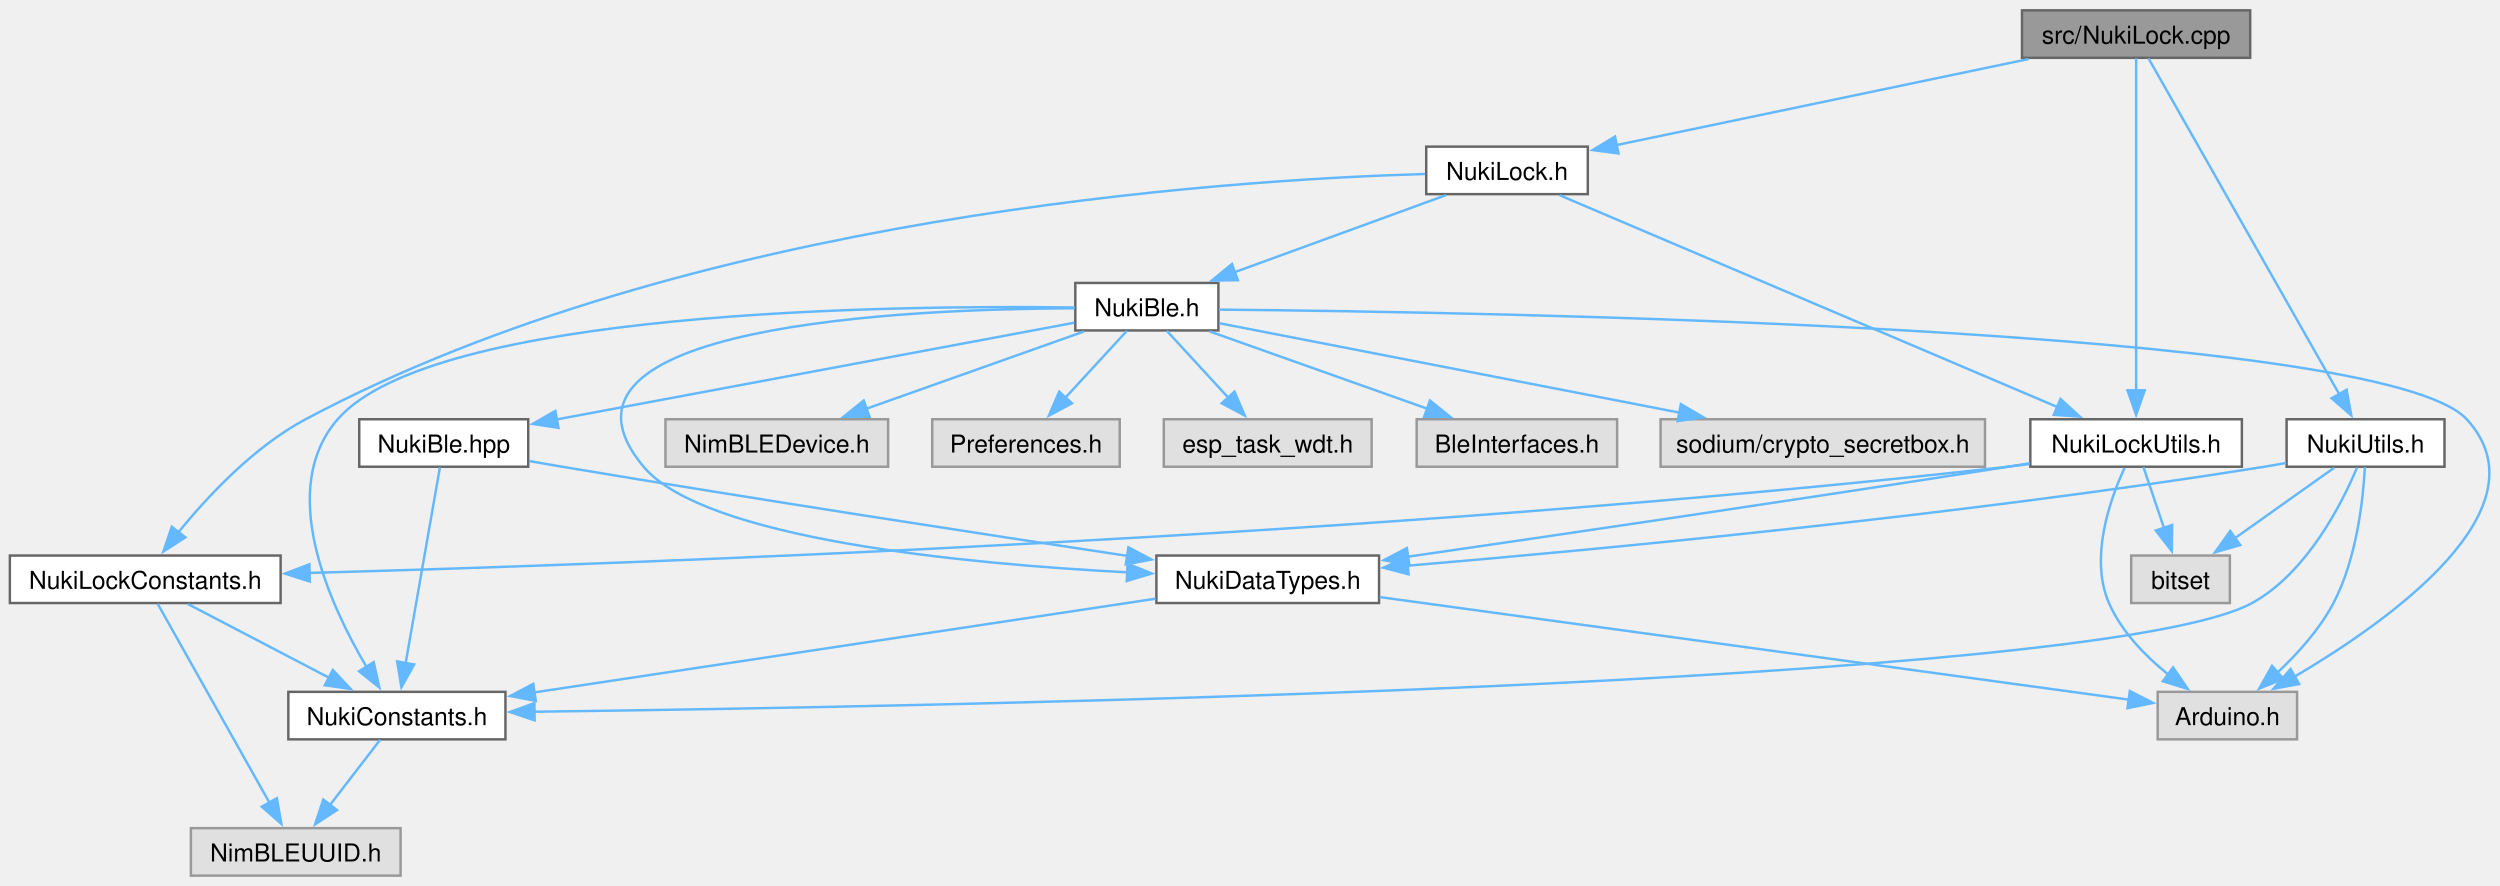
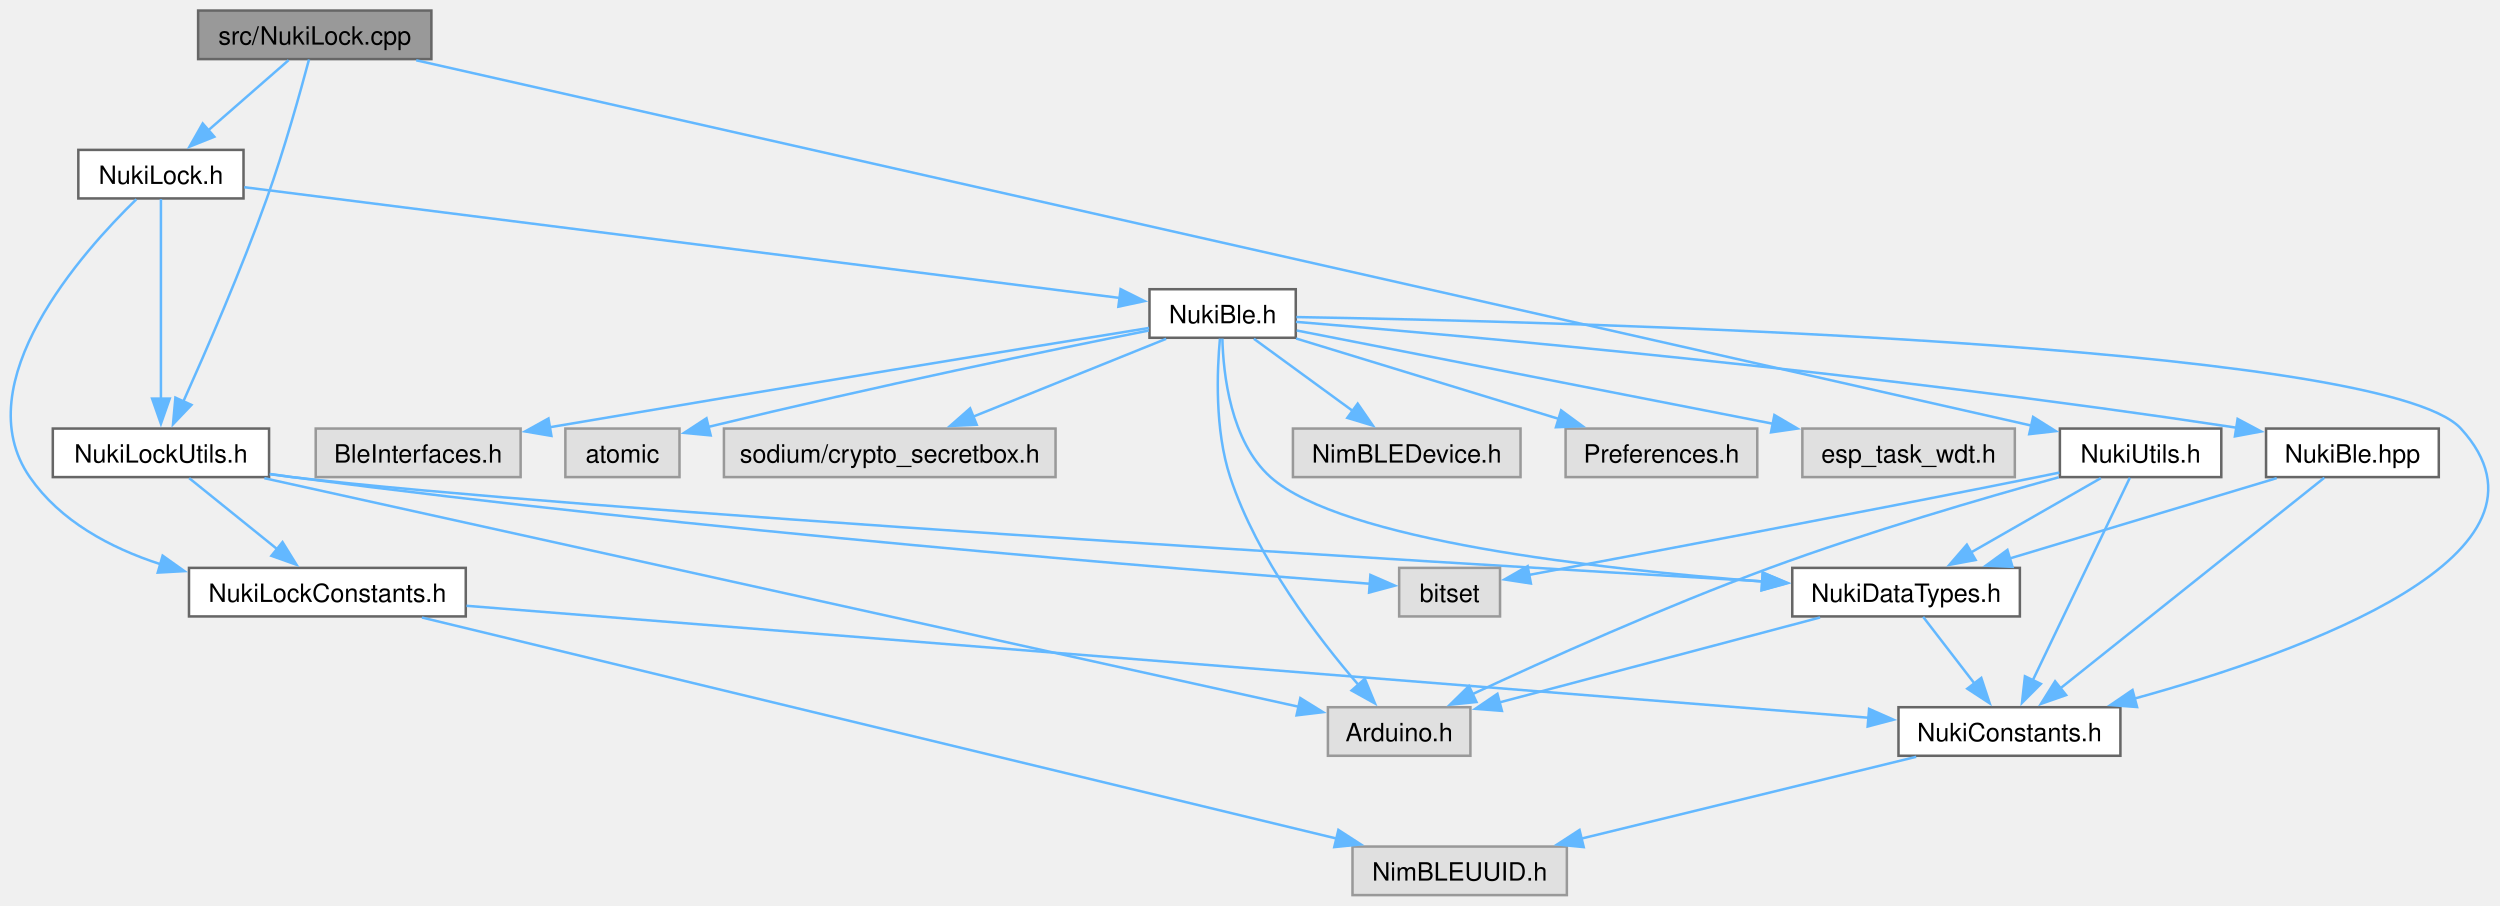
- <svg xmlns="http://www.w3.org/2000/svg" xmlns:xlink="http://www.w3.org/1999/xlink" width="1013pt" height="359pt" viewBox="0.00 0.00 1013.38 358.75">
+ <svg xmlns="http://www.w3.org/2000/svg" xmlns:xlink="http://www.w3.org/1999/xlink" width="991pt" height="359pt" viewBox="0.00 0.00 991.33 358.75">
  <g id="graph0" class="graph" transform="scale(1 1) rotate(0) translate(4 354.75)">
    <g id="Node000001" class="node">
      <g id="a_Node000001">
        <a xlink:title=" ">
-           <polygon fill="#999999" stroke="#666666" points="908.12,-350.75 815.62,-350.75 815.62,-331.5 908.12,-331.5 908.12,-350.75" />
-           <text text-anchor="middle" x="861.88" y="-337.25" font-family="Helvetica,sans-Serif" font-size="10.00">src/NukiLock.cpp</text>
+           <polygon fill="#999999" stroke="#666666" points="167.06,-350.75 74.56,-350.75 74.56,-331.5 167.06,-331.5 167.06,-350.75" />
+           <text text-anchor="middle" x="120.81" y="-337.25" font-family="Helvetica,sans-Serif" font-size="10.00">src/NukiLock.cpp</text>
        </a>
      </g>
    </g>
    <g id="Node000002" class="node">
      <g id="a_Node000002">
        <a xlink:href="_nuki_lock_utils_8h.html" target="_top" xlink:title=" ">
-           <polygon fill="white" stroke="#666666" points="904.75,-185 819,-185 819,-165.75 904.75,-165.75 904.75,-185" />
-           <text text-anchor="middle" x="861.88" y="-171.5" font-family="Helvetica,sans-Serif" font-size="10.00">NukiLockUtils.h</text>
+           <polygon fill="white" stroke="#666666" points="102.69,-185 16.94,-185 16.94,-165.75 102.69,-165.75 102.69,-185" />
+           <text text-anchor="middle" x="59.81" y="-171.5" font-family="Helvetica,sans-Serif" font-size="10.00">NukiLockUtils.h</text>
        </a>
      </g>
    </g>
    <g id="edge1_Node000001_Node000002" class="edge">
      <g id="a_edge1_Node000001_Node000002">
        <a xlink:title=" ">
-           <path fill="none" stroke="#63b8ff" d="M861.88,-331.32C861.88,-306 861.88,-232.5 861.88,-196.59" />
-           <polygon fill="#63b8ff" stroke="#63b8ff" points="865.38,-196.74 861.88,-186.74 858.38,-196.74 865.38,-196.74" />
+           <path fill="none" stroke="#63b8ff" d="M118.53,-331.35C115.23,-318.95 108.75,-295.64 101.81,-276.25 91.64,-247.81 77.7,-215.75 68.73,-195.8" />
+           <polygon fill="#63b8ff" stroke="#63b8ff" points="71.92,-194.37 64.6,-186.71 65.55,-197.26 71.92,-194.37" />
        </a>
      </g>
    </g>
    <g id="Node000009" class="node">
      <g id="a_Node000009">
        <a xlink:href="_nuki_lock_8h.html" target="_top" xlink:title=" ">
-           <polygon fill="white" stroke="#666666" points="639.62,-295.5 574.12,-295.5 574.12,-276.25 639.62,-276.25 639.62,-295.5" />
-           <text text-anchor="middle" x="606.88" y="-282" font-family="Helvetica,sans-Serif" font-size="10.00">NukiLock.h</text>
+           <polygon fill="white" stroke="#666666" points="92.56,-295.5 27.06,-295.5 27.06,-276.25 92.56,-276.25 92.56,-295.5" />
+           <text text-anchor="middle" x="59.81" y="-282" font-family="Helvetica,sans-Serif" font-size="10.00">NukiLock.h</text>
        </a>
      </g>
    </g>
    <g id="edge11_Node000001_Node000009" class="edge">
      <g id="a_edge11_Node000001_Node000009">
        <a xlink:title=" ">
-           <path fill="none" stroke="#63b8ff" d="M818.33,-331.03C771.68,-321.29 698.03,-305.91 651.11,-296.11" />
-           <polygon fill="#63b8ff" stroke="#63b8ff" points="652.07,-292.74 641.57,-294.12 650.64,-299.59 652.07,-292.74" />
-         </a>
-       </g>
-     </g>
-     <g id="Node000017" class="node">
-       <g id="a_Node000017">
+           <path fill="none" stroke="#63b8ff" d="M110.46,-331.09C101.74,-323.47 89.02,-312.37 78.52,-303.2" />
+           <polygon fill="#63b8ff" stroke="#63b8ff" points="80.98,-300.71 71.15,-296.77 76.38,-305.98 80.98,-300.71" />
+         </a>
+       </g>
+     </g>
+     <g id="Node000018" class="node">
+       <g id="a_Node000018">
        <a xlink:href="_nuki_utils_8h.html" target="_top" xlink:title=" ">
-           <polygon fill="white" stroke="#666666" points="986.88,-185 922.88,-185 922.88,-165.75 986.88,-165.75 986.88,-185" />
-           <text text-anchor="middle" x="954.88" y="-171.5" font-family="Helvetica,sans-Serif" font-size="10.00">NukiUtils.h</text>
-         </a>
-       </g>
-     </g>
-     <g id="edge26_Node000001_Node000017" class="edge">
-       <g id="a_edge26_Node000001_Node000017">
-         <a xlink:title=" ">
-           <path fill="none" stroke="#63b8ff" d="M866.88,-331.32C881.45,-305.67 924.1,-230.55 944.19,-195.19" />
-           <polygon fill="#63b8ff" stroke="#63b8ff" points="947.21,-196.96 949.1,-186.54 941.12,-193.51 947.21,-196.96" />
+           <polygon fill="white" stroke="#666666" points="876.81,-185 812.81,-185 812.81,-165.75 876.81,-165.75 876.81,-185" />
+           <text text-anchor="middle" x="844.81" y="-171.5" font-family="Helvetica,sans-Serif" font-size="10.00">NukiUtils.h</text>
+         </a>
+       </g>
+     </g>
+     <g id="edge27_Node000001_Node000018" class="edge">
+       <g id="a_edge27_Node000001_Node000018">
+         <a xlink:title=" ">
+           <path fill="none" stroke="#63b8ff" d="M161.03,-331.03C286.78,-302.59 671.86,-215.49 801.61,-186.15" />
+           <polygon fill="#63b8ff" stroke="#63b8ff" points="802.19,-189.6 811.17,-183.98 800.65,-182.78 802.19,-189.6" />
        </a>
      </g>
    </g>
    <g id="Node000003" class="node">
      <g id="a_Node000003">
        <a xlink:title=" ">
-           <polygon fill="#e0e0e0" stroke="#999999" points="927.12,-74.5 870.62,-74.5 870.62,-55.25 927.12,-55.25 927.12,-74.5" />
-           <text text-anchor="middle" x="898.88" y="-61" font-family="Helvetica,sans-Serif" font-size="10.00">Arduino.h</text>
+           <polygon fill="#e0e0e0" stroke="#999999" points="579.06,-74.5 522.56,-74.5 522.56,-55.25 579.06,-55.25 579.06,-74.5" />
+           <text text-anchor="middle" x="550.81" y="-61" font-family="Helvetica,sans-Serif" font-size="10.00">Arduino.h</text>
        </a>
      </g>
    </g>
    <g id="edge2_Node000002_Node000003" class="edge">
      <g id="a_edge2_Node000002_Node000003">
        <a xlink:title=" ">
-           <path fill="none" stroke="#63b8ff" d="M857.21,-165.31C851.32,-152.57 842.87,-128.86 850.88,-110.5 855.92,-98.92 865.61,-88.99 874.98,-81.46" />
-           <polygon fill="#63b8ff" stroke="#63b8ff" points="876.87,-84.42 882.83,-75.66 872.71,-78.79 876.87,-84.42" />
+           <path fill="none" stroke="#63b8ff" d="M100.83,-165.31C193.77,-144.77 419.44,-94.9 511.11,-74.65" />
+           <polygon fill="#63b8ff" stroke="#63b8ff" points="511.63,-78.12 520.64,-72.54 510.12,-71.28 511.63,-78.12" />
        </a>
      </g>
    </g>
    <g id="Node000004" class="node">
      <g id="a_Node000004">
        <a xlink:href="_nuki_data_types_8h.html" target="_top" xlink:title=" ">
-           <polygon fill="white" stroke="#666666" points="555,-129.75 464.75,-129.75 464.75,-110.5 555,-110.5 555,-129.75" />
-           <text text-anchor="middle" x="509.88" y="-116.25" font-family="Helvetica,sans-Serif" font-size="10.00">NukiDataTypes.h</text>
+           <polygon fill="white" stroke="#666666" points="796.94,-129.75 706.69,-129.75 706.69,-110.5 796.94,-110.5 796.94,-129.75" />
+           <text text-anchor="middle" x="751.81" y="-116.25" font-family="Helvetica,sans-Serif" font-size="10.00">NukiDataTypes.h</text>
        </a>
      </g>
    </g>
    <g id="edge3_Node000002_Node000004" class="edge">
      <g id="a_edge3_Node000002_Node000004">
        <a xlink:title=" ">
-           <path fill="none" stroke="#63b8ff" d="M818.75,-167.17C815.75,-166.68 812.77,-166.21 809.88,-165.75 725.21,-152.43 626.94,-138.01 566.58,-129.27" />
-           <polygon fill="#63b8ff" stroke="#63b8ff" points="567.29,-125.84 556.9,-127.87 566.29,-132.77 567.29,-125.84" />
+           <path fill="none" stroke="#63b8ff" d="M103.18,-166.87C106.1,-166.46 108.99,-166.08 111.81,-165.75 224,-152.56 560.2,-132.26 694.99,-124.39" />
+           <polygon fill="#63b8ff" stroke="#63b8ff" points="694.96,-127.9 704.74,-123.83 694.56,-120.91 694.96,-127.9" />
        </a>
      </g>
    </g>
    <g id="Node000007" class="node">
      <g id="a_Node000007">
        <a xlink:href="_nuki_lock_constants_8h.html" target="_top" xlink:title=" ">
-           <polygon fill="white" stroke="#666666" points="109.75,-129.75 0,-129.75 0,-110.5 109.75,-110.5 109.75,-129.75" />
-           <text text-anchor="middle" x="54.88" y="-116.25" font-family="Helvetica,sans-Serif" font-size="10.00">NukiLockConstants.h</text>
+           <polygon fill="white" stroke="#666666" points="180.69,-129.75 70.94,-129.75 70.94,-110.5 180.69,-110.5 180.69,-129.75" />
+           <text text-anchor="middle" x="125.81" y="-116.25" font-family="Helvetica,sans-Serif" font-size="10.00">NukiLockConstants.h</text>
        </a>
      </g>
    </g>
    <g id="edge7_Node000002_Node000007" class="edge">
      <g id="a_edge7_Node000002_Node000007">
        <a xlink:title=" ">
-           <path fill="none" stroke="#63b8ff" d="M818.51,-166.83C815.59,-166.43 812.69,-166.07 809.88,-165.75 556.55,-137.33 253.24,-126.35 121.45,-122.71" />
-           <polygon fill="#63b8ff" stroke="#63b8ff" points="121.59,-119.21 111.5,-122.44 121.4,-126.21 121.59,-119.21" />
+           <path fill="none" stroke="#63b8ff" d="M71.01,-165.34C80.55,-157.65 94.49,-146.4 105.92,-137.18" />
+           <polygon fill="#63b8ff" stroke="#63b8ff" points="108.02,-139.98 113.6,-130.98 103.62,-134.53 108.02,-139.98" />
        </a>
      </g>
    </g>
    <g id="Node000008" class="node">
      <g id="a_Node000008">
        <a xlink:title=" ">
-           <polygon fill="#e0e0e0" stroke="#999999" points="899.88,-129.75 859.88,-129.75 859.88,-110.5 899.88,-110.5 899.88,-129.75" />
-           <text text-anchor="middle" x="879.88" y="-116.25" font-family="Helvetica,sans-Serif" font-size="10.00">bitset</text>
+           <polygon fill="#e0e0e0" stroke="#999999" points="590.81,-129.75 550.81,-129.75 550.81,-110.5 590.81,-110.5 590.81,-129.75" />
+           <text text-anchor="middle" x="570.81" y="-116.25" font-family="Helvetica,sans-Serif" font-size="10.00">bitset</text>
        </a>
      </g>
    </g>
    <g id="edge10_Node000002_Node000008" class="edge">
      <g id="a_edge10_Node000002_Node000008">
        <a xlink:title=" ">
-           <path fill="none" stroke="#63b8ff" d="M864.85,-165.58C867.13,-158.84 870.36,-149.27 873.24,-140.74" />
-           <polygon fill="#63b8ff" stroke="#63b8ff" points="876.47,-142.14 876.35,-131.54 869.84,-139.9 876.47,-142.14" />
+           <path fill="none" stroke="#63b8ff" d="M102.91,-167C105.92,-166.55 108.91,-166.13 111.81,-165.75 271.98,-144.71 464.8,-129.11 539.31,-123.45" />
+           <polygon fill="#63b8ff" stroke="#63b8ff" points="539.41,-126.95 549.11,-122.71 538.88,-119.97 539.41,-126.95" />
        </a>
      </g>
    </g>
    <g id="edge4_Node000004_Node000003" class="edge">
      <g id="a_edge4_Node000004_Node000003">
        <a xlink:title=" ">
-           <path fill="none" stroke="#63b8ff" d="M555.26,-112.91C631.96,-102.41 785.97,-81.33 858.87,-71.35" />
-           <polygon fill="#63b8ff" stroke="#63b8ff" points="859.33,-74.82 868.77,-70 858.38,-67.89 859.33,-74.82" />
+           <path fill="none" stroke="#63b8ff" d="M717.72,-110.09C682.49,-100.76 627.58,-86.21 590.44,-76.37" />
+           <polygon fill="#63b8ff" stroke="#63b8ff" points="591.56,-73.05 581,-73.87 589.77,-79.82 591.56,-73.05" />
        </a>
      </g>
    </g>
    <g id="Node000005" class="node">
      <g id="a_Node000005">
        <a xlink:href="_nuki_constants_8h.html" target="_top" xlink:title=" ">
-           <polygon fill="white" stroke="#666666" points="200.88,-74.5 112.88,-74.5 112.88,-55.25 200.88,-55.25 200.88,-74.5" />
-           <text text-anchor="middle" x="156.88" y="-61" font-family="Helvetica,sans-Serif" font-size="10.00">NukiConstants.h</text>
+           <polygon fill="white" stroke="#666666" points="836.81,-74.5 748.81,-74.5 748.81,-55.25 836.81,-55.25 836.81,-74.5" />
+           <text text-anchor="middle" x="792.81" y="-61" font-family="Helvetica,sans-Serif" font-size="10.00">NukiConstants.h</text>
        </a>
      </g>
    </g>
    <g id="edge5_Node000004_Node000005" class="edge">
      <g id="a_edge5_Node000004_Node000005">
        <a xlink:title=" ">
-           <path fill="none" stroke="#63b8ff" d="M464.45,-112.27C399.98,-102.55 282.05,-84.76 212.45,-74.26" />
-           <polygon fill="#63b8ff" stroke="#63b8ff" points="213.2,-70.83 202.79,-72.8 212.16,-77.75 213.2,-70.83" />
+           <path fill="none" stroke="#63b8ff" d="M758.58,-110.33C764.13,-103.13 772.15,-92.71 779.04,-83.76" />
+           <polygon fill="#63b8ff" stroke="#63b8ff" points="781.64,-86.12 784.97,-76.06 776.1,-81.85 781.64,-86.12" />
        </a>
      </g>
    </g>
    <g id="Node000006" class="node">
      <g id="a_Node000006">
        <a xlink:title=" ">
-           <polygon fill="#e0e0e0" stroke="#999999" points="158.38,-19.25 73.38,-19.25 73.38,0 158.38,0 158.38,-19.25" />
-           <text text-anchor="middle" x="115.88" y="-5.75" font-family="Helvetica,sans-Serif" font-size="10.00">NimBLEUUID.h</text>
+           <polygon fill="#e0e0e0" stroke="#999999" points="617.31,-19.25 532.31,-19.25 532.31,0 617.31,0 617.31,-19.25" />
+           <text text-anchor="middle" x="574.81" y="-5.75" font-family="Helvetica,sans-Serif" font-size="10.00">NimBLEUUID.h</text>
        </a>
      </g>
    </g>
    <g id="edge6_Node000005_Node000006" class="edge">
      <g id="a_edge6_Node000005_Node000006">
        <a xlink:title=" ">
-           <path fill="none" stroke="#63b8ff" d="M150.1,-55.08C144.56,-47.88 136.53,-37.46 129.65,-28.51" />
-           <polygon fill="#63b8ff" stroke="#63b8ff" points="132.59,-26.6 123.72,-20.81 127.04,-30.87 132.59,-26.6" />
+           <path fill="none" stroke="#63b8ff" d="M755.83,-54.84C719.27,-45.91 663.13,-32.2 623.07,-22.41" />
+           <polygon fill="#63b8ff" stroke="#63b8ff" points="623.99,-19.03 613.44,-20.06 622.33,-25.83 623.99,-19.03" />
        </a>
      </g>
    </g>
    <g id="edge9_Node000007_Node000005" class="edge">
      <g id="a_edge9_Node000007_Node000005">
        <a xlink:title=" ">
-           <path fill="none" stroke="#63b8ff" d="M72.18,-110.09C87.86,-101.91 111.23,-89.71 129.45,-80.19" />
-           <polygon fill="#63b8ff" stroke="#63b8ff" points="130.9,-83.38 138.15,-75.65 127.66,-77.18 130.9,-83.38" />
+           <path fill="none" stroke="#63b8ff" d="M180.96,-114.72C306.27,-104.72 611.25,-80.37 737.1,-70.32" />
+           <polygon fill="#63b8ff" stroke="#63b8ff" points="737.15,-73.83 746.84,-69.55 736.59,-66.85 737.15,-73.83" />
        </a>
      </g>
    </g>
    <g id="edge8_Node000007_Node000006" class="edge">
      <g id="a_edge8_Node000007_Node000006">
        <a xlink:title=" ">
-           <path fill="none" stroke="#63b8ff" d="M59.87,-110.25C69.74,-92.68 91.96,-53.16 105.25,-29.52" />
-           <polygon fill="#63b8ff" stroke="#63b8ff" points="108.22,-31.38 110.07,-20.95 102.12,-27.95 108.22,-31.38" />
-         </a>
-       </g>
-     </g>
-     <g id="edge25_Node000009_Node000002" class="edge">
-       <g id="a_edge25_Node000009_Node000002">
-         <a xlink:title=" ">
-           <path fill="none" stroke="#63b8ff" d="M628.18,-275.81C672.99,-256.74 777.21,-212.4 830.01,-189.93" />
-           <polygon fill="#63b8ff" stroke="#63b8ff" points="831.23,-193.22 839.06,-186.08 828.49,-186.78 831.23,-193.22" />
-         </a>
-       </g>
-     </g>
-     <g id="edge24_Node000009_Node000007" class="edge">
-       <g id="a_edge24_Node000009_Node000007">
-         <a xlink:title=" ">
-           <path fill="none" stroke="#63b8ff" d="M573.69,-284.42C491.72,-282.02 275.08,-267.68 119.88,-185 98.8,-173.77 79.98,-153.58 68.08,-138.9" />
-           <polygon fill="#63b8ff" stroke="#63b8ff" points="71.14,-137.13 62.24,-131.39 65.62,-141.43 71.14,-137.13" />
+           <path fill="none" stroke="#63b8ff" d="M163.32,-110.06C244.37,-90.48 435.8,-44.22 526.08,-22.4" />
+           <polygon fill="#63b8ff" stroke="#63b8ff" points="526.72,-25.85 535.62,-20.1 525.08,-19.04 526.72,-25.85" />
+         </a>
+       </g>
+     </g>
+     <g id="edge26_Node000009_Node000002" class="edge">
+       <g id="a_edge26_Node000009_Node000002">
+         <a xlink:title=" ">
+           <path fill="none" stroke="#63b8ff" d="M59.81,-276C59.81,-258.75 59.81,-220.33 59.81,-196.56" />
+           <polygon fill="#63b8ff" stroke="#63b8ff" points="63.31,-196.89 59.81,-186.89 56.31,-196.89 63.31,-196.89" />
+         </a>
+       </g>
+     </g>
+     <g id="edge25_Node000009_Node000007" class="edge">
+       <g id="a_edge25_Node000009_Node000007">
+         <a xlink:title=" ">
+           <path fill="none" stroke="#63b8ff" d="M50.07,-275.91C28.79,-255.22 -17.97,-203.07 7.81,-165.75 19.84,-148.34 39.6,-137.72 59.53,-131.24" />
+           <polygon fill="#63b8ff" stroke="#63b8ff" points="60.49,-134.6 69.12,-128.46 58.55,-127.88 60.49,-134.6" />
        </a>
      </g>
    </g>
    <g id="Node000010" class="node">
      <g id="a_Node000010">
        <a xlink:href="_nuki_ble_8h.html" target="_top" xlink:title=" ">
-           <polygon fill="white" stroke="#666666" points="489.88,-240.25 431.88,-240.25 431.88,-221 489.88,-221 489.88,-240.25" />
-           <text text-anchor="middle" x="460.88" y="-226.75" font-family="Helvetica,sans-Serif" font-size="10.00">NukiBle.h</text>
+           <polygon fill="white" stroke="#666666" points="509.81,-240.25 451.81,-240.25 451.81,-221 509.81,-221 509.81,-240.25" />
+           <text text-anchor="middle" x="480.81" y="-226.75" font-family="Helvetica,sans-Serif" font-size="10.00">NukiBle.h</text>
        </a>
      </g>
    </g>
    <g id="edge12_Node000009_Node000010" class="edge">
      <g id="a_edge12_Node000009_Node000010">
        <a xlink:title=" ">
-           <path fill="none" stroke="#63b8ff" d="M582.11,-275.84C558.62,-267.27 523.06,-254.31 496.52,-244.63" />
-           <polygon fill="#63b8ff" stroke="#63b8ff" points="497.78,-241.36 487.19,-241.22 495.38,-247.94 497.78,-241.36" />
+           <path fill="none" stroke="#63b8ff" d="M92.85,-280.7C169.04,-271.06 356.92,-247.29 440.08,-236.78" />
+           <polygon fill="#63b8ff" stroke="#63b8ff" points="440.35,-240.27 449.83,-235.54 439.47,-233.33 440.35,-240.27" />
        </a>
      </g>
    </g>
    <g id="edge16_Node000010_Node000003" class="edge">
      <g id="a_edge16_Node000010_Node000003">
        <a xlink:title=" ">
-           <path fill="none" stroke="#63b8ff" d="M490.1,-229.44C596.87,-228.47 961.44,-222.42 995.88,-185 1028.95,-149.06 965.06,-103.58 926.01,-80.6" />
-           <polygon fill="#63b8ff" stroke="#63b8ff" points="927.96,-77.68 917.54,-75.75 924.48,-83.75 927.96,-77.68" />
+           <path fill="none" stroke="#63b8ff" d="M479.75,-220.68C478.59,-208.07 477.62,-184.51 483.81,-165.75 494.45,-133.52 518.59,-101.96 534.8,-83.2" />
+           <polygon fill="#63b8ff" stroke="#63b8ff" points="537.19,-85.78 541.22,-75.99 531.96,-81.13 537.19,-85.78" />
        </a>
      </g>
    </g>
    <g id="edge15_Node000010_Node000004" class="edge">
      <g id="a_edge15_Node000010_Node000004">
        <a xlink:title=" ">
-           <path fill="none" stroke="#63b8ff" d="M431.54,-229.97C364.33,-229.78 208.57,-223.32 256.88,-165.75 281.43,-136.48 386.45,-126.4 453.22,-122.93" />
-           <polygon fill="#63b8ff" stroke="#63b8ff" points="453.07,-126.45 462.89,-122.47 452.74,-119.45 453.07,-126.45" />
+           <path fill="none" stroke="#63b8ff" d="M480.71,-220.67C481.06,-206.72 483.93,-179.92 499.81,-165.75 527.96,-140.64 629.64,-129.21 694.92,-124.35" />
+           <polygon fill="#63b8ff" stroke="#63b8ff" points="695.02,-127.86 704.75,-123.66 694.53,-120.87 695.02,-127.86" />
        </a>
      </g>
    </g>
    <g id="edge14_Node000010_Node000005" class="edge">
      <g id="a_edge14_Node000010_Node000005">
        <a xlink:title=" ">
-           <path fill="none" stroke="#63b8ff" d="M431.62,-230.3C358.64,-231.3 171.62,-229.37 132.88,-185 108.23,-156.77 129.34,-110.37 144.57,-84.6" />
-           <polygon fill="#63b8ff" stroke="#63b8ff" points="147.48,-86.55 149.79,-76.22 141.54,-82.85 147.48,-86.55" />
+           <path fill="none" stroke="#63b8ff" d="M510.04,-229.21C611,-227.47 940.57,-219.21 971.81,-185 1017.24,-135.26 909.68,-96.45 842.24,-77.88" />
+           <polygon fill="#63b8ff" stroke="#63b8ff" points="843.42,-74.57 832.85,-75.36 841.6,-81.33 843.42,-74.57" />
        </a>
      </g>
    </g>
    <g id="Node000011" class="node">
      <g id="a_Node000011">
        <a xlink:title=" ">
-           <polygon fill="#e0e0e0" stroke="#999999" points="356,-185 265.75,-185 265.75,-165.75 356,-165.75 356,-185" />
-           <text text-anchor="middle" x="310.88" y="-171.5" font-family="Helvetica,sans-Serif" font-size="10.00">NimBLEDevice.h</text>
+           <polygon fill="#e0e0e0" stroke="#999999" points="598.94,-185 508.69,-185 508.69,-165.75 598.94,-165.75 598.94,-185" />
+           <text text-anchor="middle" x="553.81" y="-171.5" font-family="Helvetica,sans-Serif" font-size="10.00">NimBLEDevice.h</text>
        </a>
      </g>
    </g>
    <g id="edge13_Node000010_Node000011" class="edge">
      <g id="a_edge13_Node000010_Node000011">
        <a xlink:title=" ">
-           <path fill="none" stroke="#63b8ff" d="M435.43,-220.59C411.19,-211.99 374.44,-198.94 347.14,-189.25" />
-           <polygon fill="#63b8ff" stroke="#63b8ff" points="348.47,-186.01 337.87,-185.96 346.12,-192.6 348.47,-186.01" />
+           <path fill="none" stroke="#63b8ff" d="M493.2,-220.59C503.96,-212.74 519.78,-201.2 532.56,-191.87" />
+           <polygon fill="#63b8ff" stroke="#63b8ff" points="534.37,-194.89 540.39,-186.17 530.25,-189.23 534.37,-194.89" />
        </a>
      </g>
    </g>
    <g id="Node000012" class="node">
      <g id="a_Node000012">
        <a xlink:title=" ">
-           <polygon fill="#e0e0e0" stroke="#999999" points="449.88,-185 373.88,-185 373.88,-165.75 449.88,-165.75 449.88,-185" />
-           <text text-anchor="middle" x="411.88" y="-171.5" font-family="Helvetica,sans-Serif" font-size="10.00">Preferences.h</text>
+           <polygon fill="#e0e0e0" stroke="#999999" points="692.81,-185 616.81,-185 616.81,-165.75 692.81,-165.75 692.81,-185" />
+           <text text-anchor="middle" x="654.81" y="-171.5" font-family="Helvetica,sans-Serif" font-size="10.00">Preferences.h</text>
        </a>
      </g>
    </g>
    <g id="edge17_Node000010_Node000012" class="edge">
      <g id="a_edge17_Node000010_Node000012">
        <a xlink:title=" ">
-           <path fill="none" stroke="#63b8ff" d="M452.78,-220.83C446.02,-213.48 436.15,-202.76 427.81,-193.69" />
-           <polygon fill="#63b8ff" stroke="#63b8ff" points="430.51,-191.46 421.17,-186.47 425.36,-196.2 430.51,-191.46" />
+           <path fill="none" stroke="#63b8ff" d="M509.94,-220.71C538.49,-211.97 582.28,-198.57 614.24,-188.79" />
+           <polygon fill="#63b8ff" stroke="#63b8ff" points="615.03,-192.21 623.56,-185.94 612.98,-185.52 615.03,-192.21" />
        </a>
      </g>
    </g>
    <g id="Node000013" class="node">
      <g id="a_Node000013">
        <a xlink:title=" ">
-           <polygon fill="#e0e0e0" stroke="#999999" points="552,-185 467.75,-185 467.75,-165.75 552,-165.75 552,-185" />
-           <text text-anchor="middle" x="509.88" y="-171.5" font-family="Helvetica,sans-Serif" font-size="10.00">esp_task_wdt.h</text>
+           <polygon fill="#e0e0e0" stroke="#999999" points="794.94,-185 710.69,-185 710.69,-165.75 794.94,-165.75 794.94,-185" />
+           <text text-anchor="middle" x="752.81" y="-171.5" font-family="Helvetica,sans-Serif" font-size="10.00">esp_task_wdt.h</text>
        </a>
      </g>
    </g>
    <g id="edge18_Node000010_Node000013" class="edge">
      <g id="a_edge18_Node000010_Node000013">
        <a xlink:title=" ">
-           <path fill="none" stroke="#63b8ff" d="M468.97,-220.83C475.73,-213.48 485.6,-202.76 493.94,-193.69" />
-           <polygon fill="#63b8ff" stroke="#63b8ff" points="496.39,-196.2 500.58,-186.47 491.24,-191.46 496.39,-196.2" />
+           <path fill="none" stroke="#63b8ff" d="M510.18,-223.88C555.29,-215.04 642.34,-198 698.98,-186.91" />
+           <polygon fill="#63b8ff" stroke="#63b8ff" points="699.6,-190.36 708.74,-185 698.26,-183.49 699.6,-190.36" />
        </a>
      </g>
    </g>
    <g id="Node000014" class="node">
      <g id="a_Node000014">
        <a xlink:title=" ">
-           <polygon fill="#e0e0e0" stroke="#999999" points="651.5,-185 570.25,-185 570.25,-165.75 651.5,-165.75 651.5,-185" />
-           <text text-anchor="middle" x="610.88" y="-171.5" font-family="Helvetica,sans-Serif" font-size="10.00">BleInterfaces.h</text>
+           <polygon fill="#e0e0e0" stroke="#999999" points="202.44,-185 121.19,-185 121.19,-165.75 202.44,-165.75 202.44,-185" />
+           <text text-anchor="middle" x="161.81" y="-171.5" font-family="Helvetica,sans-Serif" font-size="10.00">BleInterfaces.h</text>
        </a>
      </g>
    </g>
    <g id="edge19_Node000010_Node000014" class="edge">
      <g id="a_edge19_Node000010_Node000014">
        <a xlink:title=" ">
-           <path fill="none" stroke="#63b8ff" d="M486.32,-220.59C510.56,-211.99 547.31,-198.94 574.61,-189.25" />
-           <polygon fill="#63b8ff" stroke="#63b8ff" points="575.63,-192.6 583.88,-185.96 573.28,-186.01 575.63,-192.6" />
+           <path fill="none" stroke="#63b8ff" d="M451.63,-224.9C404.03,-217.18 306.41,-201.25 213.96,-185.52" />
+           <polygon fill="#63b8ff" stroke="#63b8ff" points="214.65,-182.09 204.21,-183.86 213.48,-188.99 214.65,-182.09" />
        </a>
      </g>
    </g>
    <g id="Node000015" class="node">
      <g id="a_Node000015">
        <a xlink:title=" ">
-           <polygon fill="#e0e0e0" stroke="#999999" points="800.62,-185 669.12,-185 669.12,-165.75 800.62,-165.75 800.62,-185" />
-           <text text-anchor="middle" x="734.88" y="-171.5" font-family="Helvetica,sans-Serif" font-size="10.00">sodium/crypto_secretbox.h</text>
+           <polygon fill="#e0e0e0" stroke="#999999" points="265.44,-185 220.19,-185 220.19,-165.75 265.44,-165.75 265.44,-185" />
+           <text text-anchor="middle" x="242.81" y="-171.5" font-family="Helvetica,sans-Serif" font-size="10.00">atomic</text>
        </a>
      </g>
    </g>
    <g id="edge20_Node000010_Node000015" class="edge">
      <g id="a_edge20_Node000010_Node000015">
        <a xlink:title=" ">
-           <path fill="none" stroke="#63b8ff" d="M490.2,-223.93C534.59,-215.3 619.73,-198.75 676.93,-187.64" />
-           <polygon fill="#63b8ff" stroke="#63b8ff" points="677.34,-191.12 686.49,-185.78 676.01,-184.25 677.34,-191.12" />
+           <path fill="none" stroke="#63b8ff" d="M451.55,-223.88C413.38,-216.27 344.29,-202.08 276.64,-185.6" />
+           <polygon fill="#63b8ff" stroke="#63b8ff" points="277.81,-182.28 267.27,-183.29 276.14,-189.08 277.81,-182.28" />
        </a>
      </g>
    </g>
    <g id="Node000016" class="node">
      <g id="a_Node000016">
-         <a xlink:href="_nuki_ble_8hpp.html" target="_top" xlink:title=" ">
-           <polygon fill="white" stroke="#666666" points="210.12,-185 141.62,-185 141.62,-165.75 210.12,-165.75 210.12,-185" />
-           <text text-anchor="middle" x="175.88" y="-171.5" font-family="Helvetica,sans-Serif" font-size="10.00">NukiBle.hpp</text>
+         <a xlink:title=" ">
+           <polygon fill="#e0e0e0" stroke="#999999" points="414.56,-185 283.06,-185 283.06,-165.75 414.56,-165.75 414.56,-185" />
+           <text text-anchor="middle" x="348.81" y="-171.5" font-family="Helvetica,sans-Serif" font-size="10.00">sodium/crypto_secretbox.h</text>
        </a>
      </g>
    </g>
    <g id="edge21_Node000010_Node000016" class="edge">
      <g id="a_edge21_Node000010_Node000016">
        <a xlink:title=" ">
-           <path fill="none" stroke="#63b8ff" d="M431.45,-224.13C381.72,-214.83 280.7,-195.96 221.65,-184.93" />
-           <polygon fill="#63b8ff" stroke="#63b8ff" points="222.39,-181.51 211.92,-183.11 221.1,-188.39 222.39,-181.51" />
-         </a>
-       </g>
-     </g>
-     <g id="edge23_Node000016_Node000004" class="edge">
-       <g id="a_edge23_Node000016_Node000004">
-         <a xlink:title=" ">
-           <path fill="none" stroke="#63b8ff" d="M210.47,-168.06C214.97,-167.27 219.53,-166.48 223.88,-165.75 303.33,-152.42 395.43,-138.28 453.17,-129.58" />
-           <polygon fill="#63b8ff" stroke="#63b8ff" points="453.39,-133.09 462.76,-128.14 452.35,-126.16 453.39,-133.09" />
-         </a>
-       </g>
-     </g>
-     <g id="edge22_Node000016_Node000005" class="edge">
-       <g id="a_edge22_Node000016_Node000005">
-         <a xlink:title=" ">
-           <path fill="none" stroke="#63b8ff" d="M174.32,-165.5C171.3,-148.25 164.57,-109.83 160.41,-86.06" />
-           <polygon fill="#63b8ff" stroke="#63b8ff" points="163.88,-85.61 158.71,-76.37 156.99,-86.82 163.88,-85.61" />
-         </a>
-       </g>
-     </g>
-     <g id="edge27_Node000017_Node000003" class="edge">
-       <g id="a_edge27_Node000017_Node000003">
-         <a xlink:title=" ">
-           <path fill="none" stroke="#63b8ff" d="M954.62,-165.6C953.93,-152.79 951.35,-128.53 941.88,-110.5 936.29,-99.87 927.4,-90.02 919.15,-82.3" />
-           <polygon fill="#63b8ff" stroke="#63b8ff" points="921.59,-79.79 911.77,-75.82 916.97,-85.05 921.59,-79.79" />
-         </a>
-       </g>
-     </g>
-     <g id="edge28_Node000017_Node000004" class="edge">
-       <g id="a_edge28_Node000017_Node000004">
-         <a xlink:title=" ">
-           <path fill="none" stroke="#63b8ff" d="M922.7,-167.3C919.72,-166.74 916.75,-166.21 913.88,-165.75 790.51,-146.01 644.56,-132.23 566.26,-125.61" />
-           <polygon fill="#63b8ff" stroke="#63b8ff" points="566.97,-122.16 556.71,-124.81 566.39,-129.13 566.97,-122.16" />
-         </a>
-       </g>
-     </g>
-     <g id="edge29_Node000017_Node000005" class="edge">
-       <g id="a_edge29_Node000017_Node000005">
-         <a xlink:title=" ">
-           <path fill="none" stroke="#63b8ff" d="M951.43,-165.41C945.34,-150.92 931.15,-122.75 908.88,-110.5 848.38,-77.22 375.95,-68.48 212.39,-66.44" />
-           <polygon fill="#63b8ff" stroke="#63b8ff" points="212.71,-62.94 202.67,-66.32 212.63,-69.94 212.71,-62.94" />
-         </a>
-       </g>
-     </g>
-     <g id="edge30_Node000017_Node000008" class="edge">
-       <g id="a_edge30_Node000017_Node000008">
-         <a xlink:title=" ">
-           <path fill="none" stroke="#63b8ff" d="M942.15,-165.34C931.16,-157.54 915.03,-146.09 901.94,-136.79" />
-           <polygon fill="#63b8ff" stroke="#63b8ff" points="904.07,-134.01 893.89,-131.08 900.02,-139.72 904.07,-134.01" />
+           <path fill="none" stroke="#63b8ff" d="M458.42,-220.59C437.37,-212.1 405.61,-199.29 381.69,-189.64" />
+           <polygon fill="#63b8ff" stroke="#63b8ff" points="383.3,-186.51 372.72,-186.02 380.68,-193.01 383.3,-186.51" />
+         </a>
+       </g>
+     </g>
+     <g id="Node000017" class="node">
+       <g id="a_Node000017">
+         <a xlink:href="_nuki_ble_8hpp.html" target="_top" xlink:title=" ">
+           <polygon fill="white" stroke="#666666" points="963.06,-185 894.56,-185 894.56,-165.75 963.06,-165.75 963.06,-185" />
+           <text text-anchor="middle" x="928.81" y="-171.5" font-family="Helvetica,sans-Serif" font-size="10.00">NukiBle.hpp</text>
+         </a>
+       </g>
+     </g>
+     <g id="edge22_Node000010_Node000017" class="edge">
+       <g id="a_edge22_Node000010_Node000017">
+         <a xlink:title=" ">
+           <path fill="none" stroke="#63b8ff" d="M509.9,-227.31C574.92,-221.94 737.14,-207.49 882.78,-185.35" />
+           <polygon fill="#63b8ff" stroke="#63b8ff" points="883.28,-188.82 892.63,-183.84 882.21,-181.9 883.28,-188.82" />
+         </a>
+       </g>
+     </g>
+     <g id="edge24_Node000017_Node000004" class="edge">
+       <g id="a_edge24_Node000017_Node000004">
+         <a xlink:title=" ">
+           <path fill="none" stroke="#63b8ff" d="M898.79,-165.34C869.67,-156.58 825.27,-143.23 792.89,-133.48" />
+           <polygon fill="#63b8ff" stroke="#63b8ff" points="794.02,-130.17 783.43,-130.64 792,-136.87 794.02,-130.17" />
+         </a>
+       </g>
+     </g>
+     <g id="edge23_Node000017_Node000005" class="edge">
+       <g id="a_edge23_Node000017_Node000005">
+         <a xlink:title=" ">
+           <path fill="none" stroke="#63b8ff" d="M917.68,-165.5C894.77,-147.22 842.05,-105.15 812.97,-81.96" />
+           <polygon fill="#63b8ff" stroke="#63b8ff" points="815.28,-79.32 805.28,-75.82 810.91,-84.79 815.28,-79.32" />
+         </a>
+       </g>
+     </g>
+     <g id="edge28_Node000018_Node000003" class="edge">
+       <g id="a_edge28_Node000018_Node000003">
+         <a xlink:title=" ">
+           <path fill="none" stroke="#63b8ff" d="M812.34,-165.68C782.32,-157.37 736.61,-144.02 697.81,-129.75 656.13,-114.42 609.28,-93.38 579.91,-79.7" />
+           <polygon fill="#63b8ff" stroke="#63b8ff" points="581.47,-76.57 570.93,-75.49 578.5,-82.91 581.47,-76.57" />
+         </a>
+       </g>
+     </g>
+     <g id="edge29_Node000018_Node000004" class="edge">
+       <g id="a_edge29_Node000018_Node000004">
+         <a xlink:title=" ">
+           <path fill="none" stroke="#63b8ff" d="M829.04,-165.34C814.87,-157.23 793.83,-145.18 777.28,-135.71" />
+           <polygon fill="#63b8ff" stroke="#63b8ff" points="779.4,-132.89 768.98,-130.95 775.92,-138.96 779.4,-132.89" />
+         </a>
+       </g>
+     </g>
+     <g id="edge30_Node000018_Node000005" class="edge">
+       <g id="a_edge30_Node000018_Node000005">
+         <a xlink:title=" ">
+           <path fill="none" stroke="#63b8ff" d="M840.56,-165.5C832.18,-148.01 813.37,-108.77 802.02,-85.09" />
+           <polygon fill="#63b8ff" stroke="#63b8ff" points="805.26,-83.75 797.78,-76.24 798.95,-86.77 805.26,-83.75" />
+         </a>
+       </g>
+     </g>
+     <g id="edge31_Node000018_Node000008" class="edge">
+       <g id="a_edge31_Node000018_Node000008">
+         <a xlink:title=" ">
+           <path fill="none" stroke="#63b8ff" d="M812.59,-167.54C809.63,-166.93 806.66,-166.32 803.81,-165.75 731.87,-151.29 647.21,-135.35 602.38,-126.98" />
+           <polygon fill="#63b8ff" stroke="#63b8ff" points="603.05,-123.55 592.58,-125.16 601.77,-130.43 603.05,-123.55" />
        </a>
      </g>
    </g>
  </g>
</svg>
